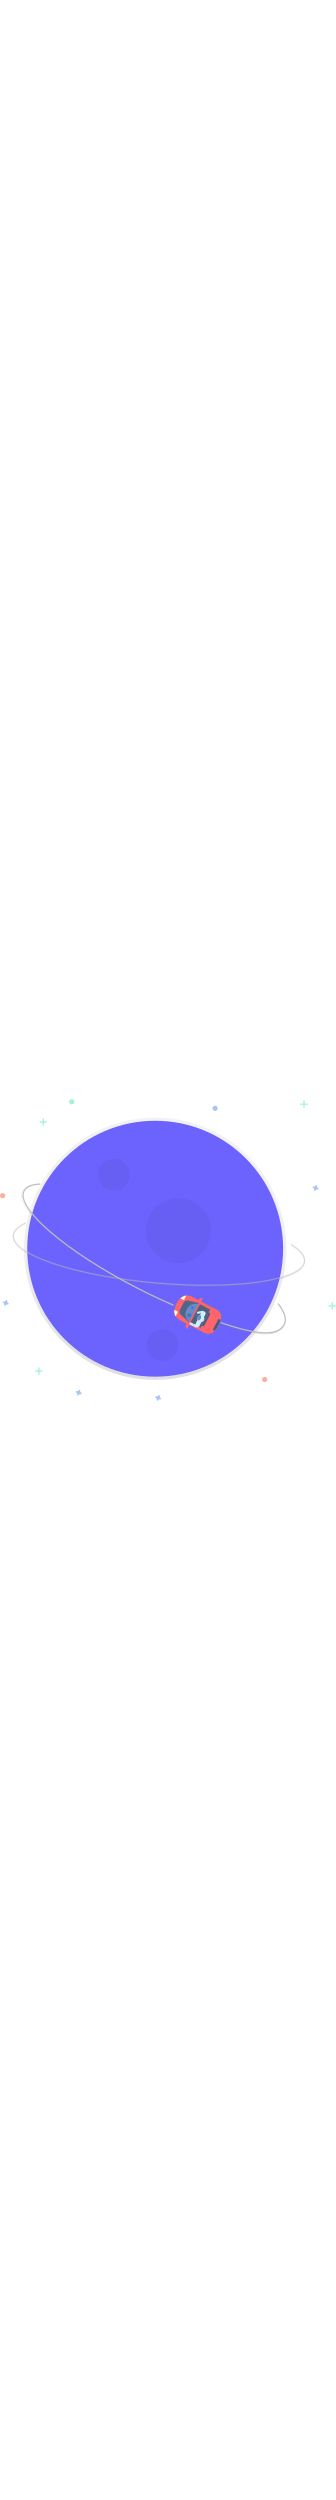
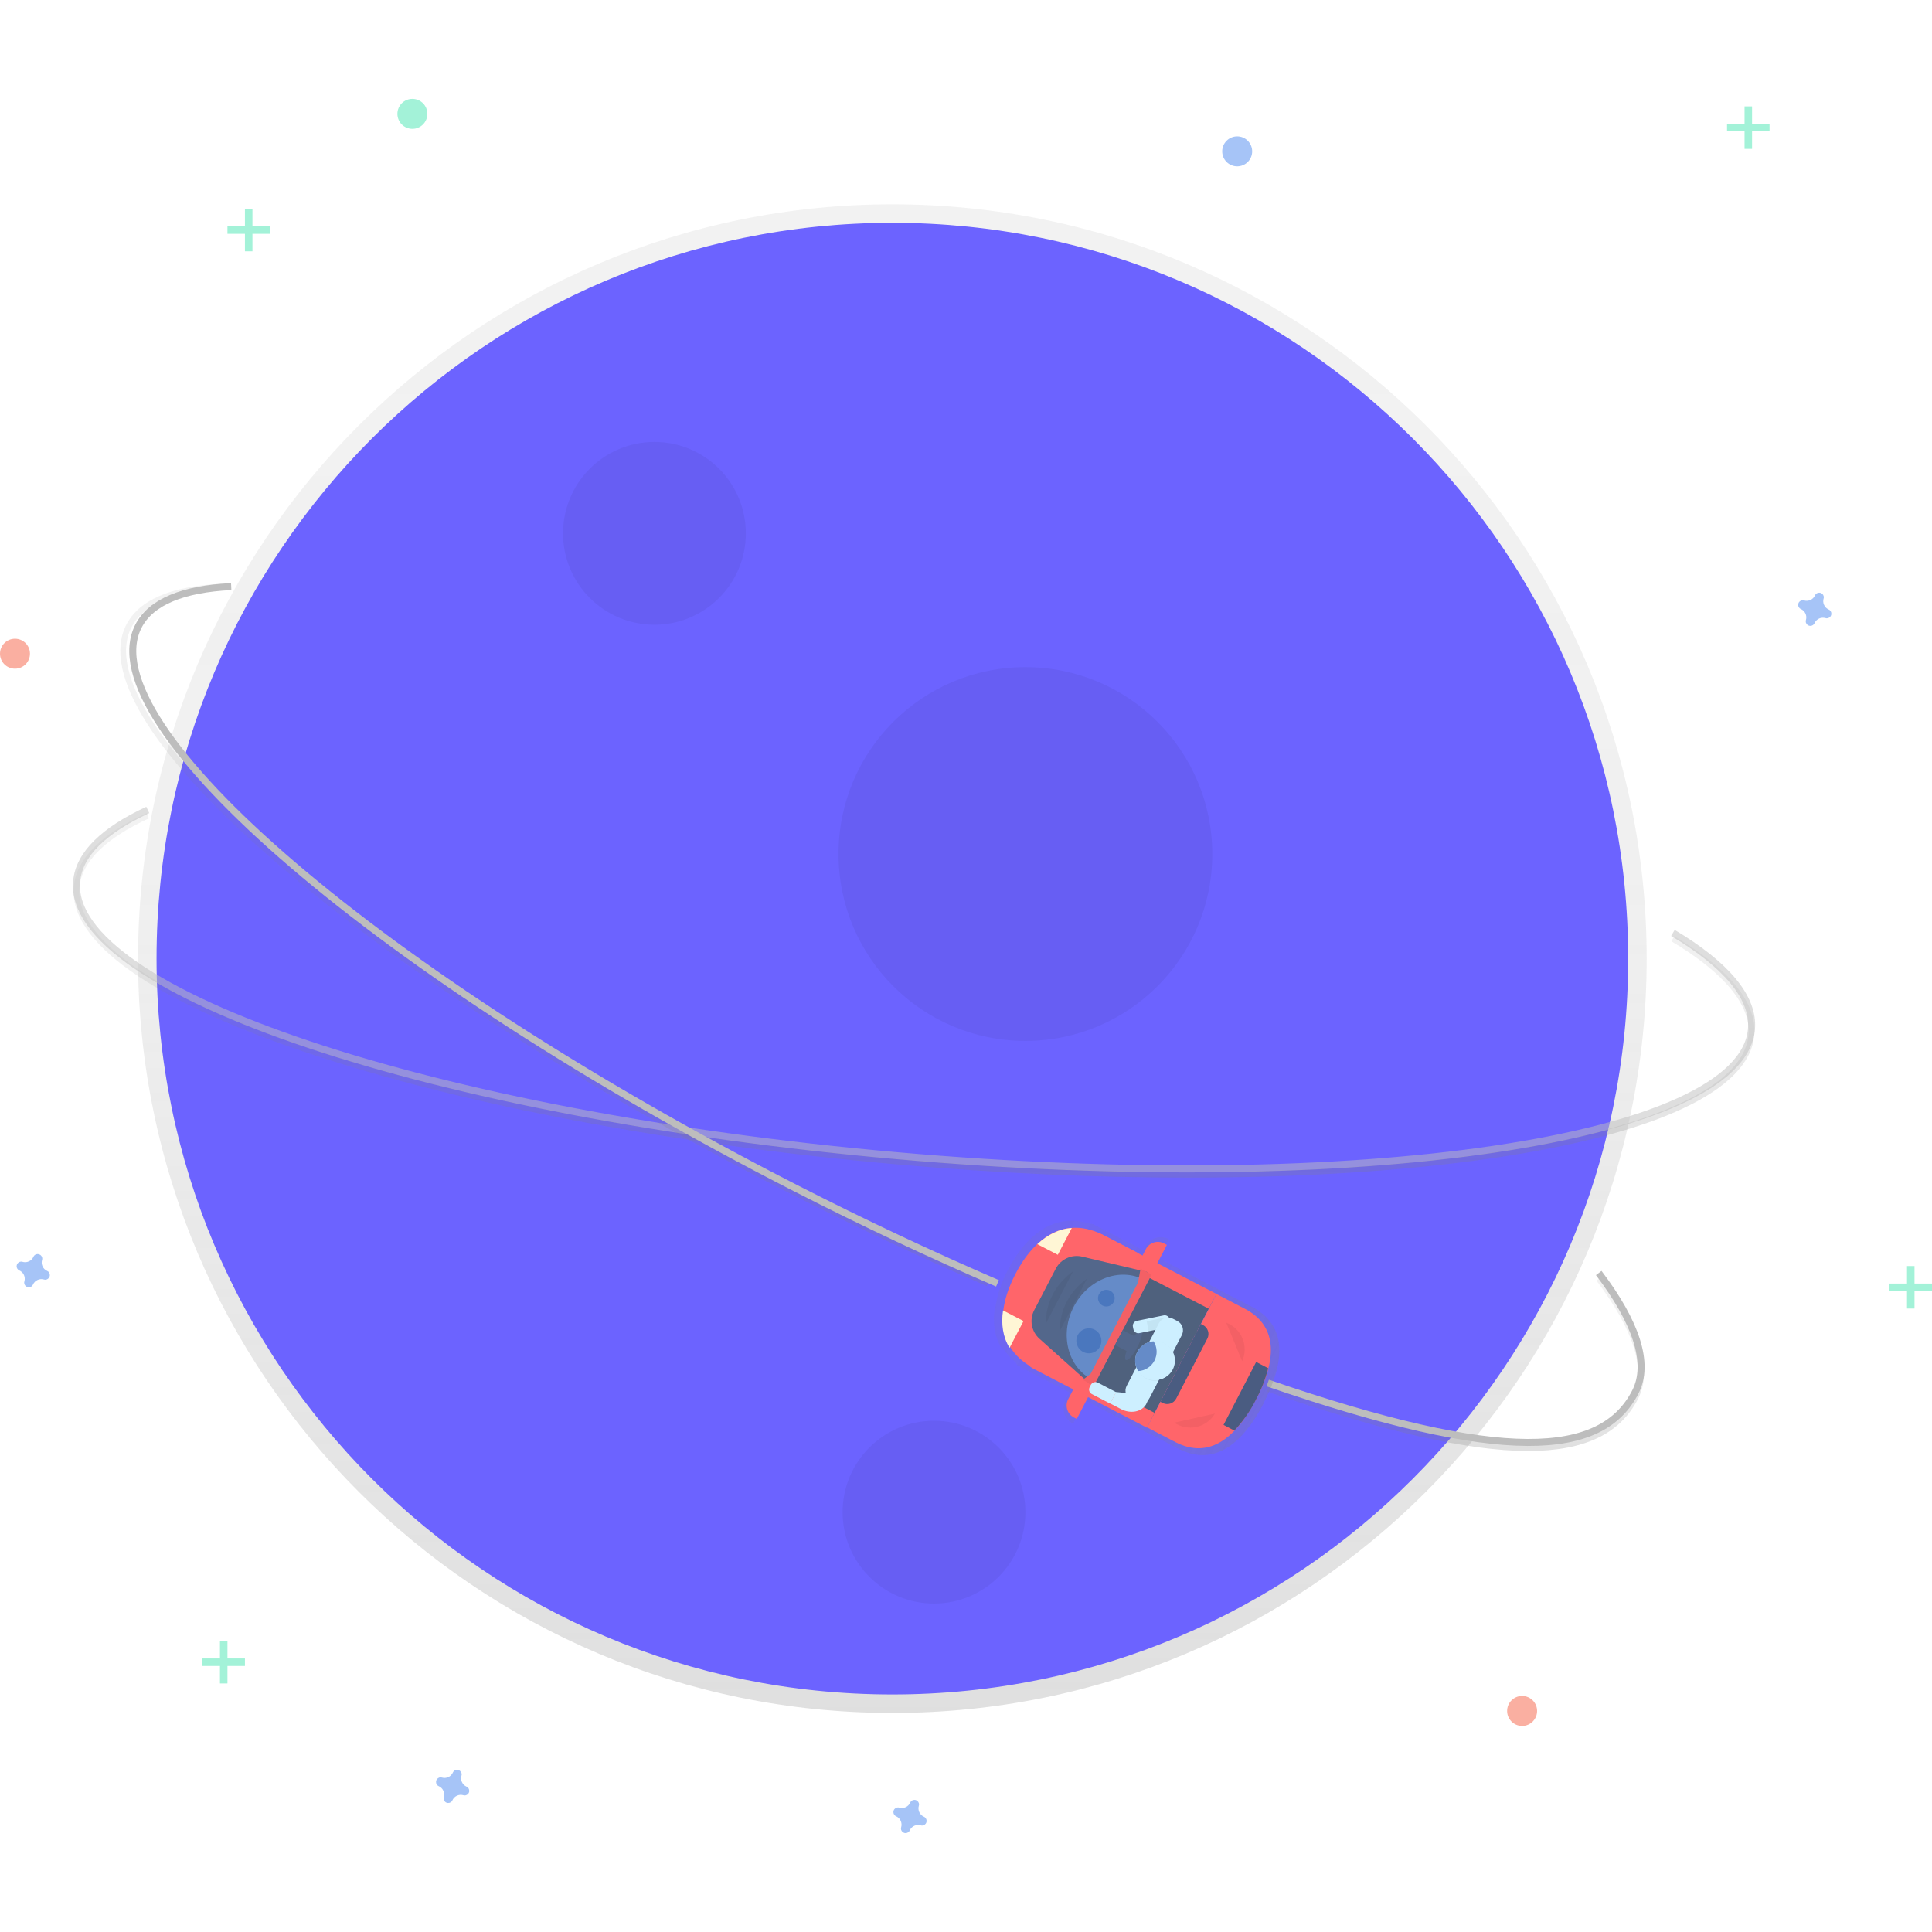
- <svg xmlns="http://www.w3.org/2000/svg" xmlns:xlink="http://www.w3.org/1999/xlink" id="8abbfe23-26e0-4ef7-83d7-6944c41cdadc" data-name="Layer 1" width="100" height="744.16" viewBox="0 0 829 744.16">
+ <svg xmlns="http://www.w3.org/2000/svg" xmlns:xlink="http://www.w3.org/1999/xlink" id="8abbfe23-26e0-4ef7-83d7-6944c41cdadc" data-name="Layer 1" width="100" height="100" viewBox="0 0 829 744.16">
  <defs>
    <linearGradient id="8d3987ee-7da6-4397-b7c6-fc969519ed63" x1="382.9" y1="692.59" x2="382.9" y2="45.25" gradientUnits="userSpaceOnUse">
      <stop offset="0" stop-color="gray" stop-opacity="0.25" />
      <stop offset="0.54" stop-color="gray" stop-opacity="0.12" />
      <stop offset="1" stop-color="gray" stop-opacity="0.1" />
    </linearGradient>
    <linearGradient id="41a98616-cc8d-45ca-bf5b-bcdeacba7b4f" x1="577.21" y1="539.76" x2="577.21" y2="383.34" xlink:href="#8d3987ee-7da6-4397-b7c6-fc969519ed63" />
    <linearGradient id="cbeba5be-4290-4dae-bc1b-44a303762a01" x1="422.99" y1="586.26" x2="422.99" y2="284.95" xlink:href="#8d3987ee-7da6-4397-b7c6-fc969519ed63" />
    <linearGradient id="d7c56f50-4219-4953-bdbb-ce8107747d0c" x1="809.48" y1="657.06" x2="809.48" y2="582.42" xlink:href="#8d3987ee-7da6-4397-b7c6-fc969519ed63" />
    <linearGradient id="65800a0c-0f7d-440b-866d-d9a2d0291c31" x1="728.61" y1="677.75" x2="728.61" y2="553.95" gradientTransform="translate(-210.42 971.61) rotate(-62.55)" xlink:href="#8d3987ee-7da6-4397-b7c6-fc969519ed63" />
  </defs>
  <circle cx="382.9" cy="368.92" r="323.67" fill="url(#8d3987ee-7da6-4397-b7c6-fc969519ed63)" />
  <circle cx="382.9" cy="368.92" r="315.73" fill="#6c63ff" />
  <circle cx="280.81" cy="186.43" r="39.22" opacity="0.05" />
  <circle cx="400.77" cy="606.43" r="39.22" opacity="0.05" />
  <circle cx="439.99" cy="324.03" r="80.19" opacity="0.05" />
  <path d="M694.73,539.76c-39.72,0-82-1.9-125.22-5.72-96.07-8.48-185.62-25.41-252.14-47.66-67-22.43-102.8-47.77-100.72-71.35,1.05-11.94,11.57-22.6,31.25-31.68l1,2.25c-18.82,8.68-28.85,18.65-29.82,29.65s7.35,22.84,24.75,34.82c17.1,11.77,42.09,23.19,74.29,34,66.35,22.2,155.69,39.08,251.58,47.54s186.81,7.49,256-2.74c33.58-5,60.19-11.84,79.09-20.43,19.24-8.74,29.49-18.82,30.47-29.95,1.12-12.67-10.33-26.56-33.1-40.16l1.27-2.13c24,14.33,35.53,28.63,34.3,42.51-2.08,23.59-41.74,42.27-111.66,52.6C788,536.92,743.23,539.75,694.73,539.76Z" transform="translate(-185 -76.87)" fill="url(#41a98616-cc8d-45ca-bf5b-bcdeacba7b4f)" />
  <path d="M902.83,434.76c22.71,13.57,34.91,27.67,33.7,41.33-4.19,47.47-168.46,71.75-366.91,54.23s-355.93-70.2-351.74-117.67c1-11.73,11.85-22,30.53-30.66" transform="translate(-185 -76.87)" fill="none" stroke="#bdbdbd" stroke-miterlimit="10" stroke-width="3" opacity="0.5" />
  <path d="M608.39,586.26c-28.62-12.34-57.83-26.11-86.81-40.94-85.87-43.92-162.52-93.21-215.83-138.81-53.72-45.94-77.36-82.85-66.58-103.94,5.46-10.68,19.21-16.61,40.85-17.64l.12,2.47c-20.7,1-33.74,6.46-38.77,16.29s-1.76,23.93,9.88,41.56c11.43,17.32,30.31,37.3,56.11,59.36C360.52,450.11,437,499.29,522.7,543.12c28.94,14.8,58.09,28.55,86.67,40.87Z" transform="translate(-185 -76.87)" fill="url(#cbeba5be-4290-4dae-bc1b-44a303762a01)" />
  <path d="M613,585.12c-28.09-12.11-57.19-25.79-86.74-40.9C348.89,453.51,222.7,345.57,244.4,303.15c5.36-10.48,19.25-16,39.81-17" transform="translate(-185 -76.87)" fill="none" stroke="#bdbdbd" stroke-miterlimit="10" stroke-width="3" />
  <path d="M840.73,657.06c-26,0-62.67-8.5-112.17-25.56l.81-2.34c94.46,32.54,141.19,33.86,156.25,4.41,5.79-11.32.39-28.49-15.61-49.65l2-1.49c16.86,22.28,22.19,39.87,15.84,52.27C880.2,649.59,865.12,657.05,840.73,657.06Z" transform="translate(-185 -76.87)" fill="url(#d7c56f50-4219-4953-bdbb-ce8107747d0c)" />
  <path d="M871,580.69c16,21.1,22,38.75,15.73,51-14.39,28.13-56.6,31-157.76-3.8" transform="translate(-185 -76.87)" fill="none" stroke="#bdbdbd" stroke-miterlimit="10" stroke-width="3" />
  <g opacity="0.5">
    <rect x="94.38" y="661.7" width="3.22" height="18.23" fill="#47e6b1" />
    <rect x="279.38" y="738.56" width="3.22" height="18.23" transform="translate(843.66 389.83) rotate(90)" fill="#47e6b1" />
  </g>
  <g opacity="0.5">
    <rect x="748.57" y="3.22" width="3.22" height="18.23" fill="#47e6b1" />
    <rect x="933.57" y="80.08" width="3.22" height="18.23" transform="translate(839.37 -922.84) rotate(90)" fill="#47e6b1" />
  </g>
  <g opacity="0.5">
    <rect x="818.28" y="500.83" width="3.22" height="18.23" fill="#47e6b1" />
    <rect x="1003.28" y="577.7" width="3.22" height="18.23" transform="translate(1406.7 -494.94) rotate(90)" fill="#47e6b1" />
  </g>
  <g opacity="0.5">
    <rect x="105.1" y="47.19" width="3.22" height="18.23" fill="#47e6b1" />
    <rect x="290.1" y="124.05" width="3.22" height="18.23" transform="translate(239.88 -235.4) rotate(90)" fill="#47e6b1" />
  </g>
  <path d="M385.22,801.09a3.94,3.94,0,0,1-2.2-4.76,1.89,1.89,0,0,0,.09-.44h0a2,2,0,0,0-3.55-1.31h0a1.89,1.89,0,0,0-.22.39,3.94,3.94,0,0,1-4.76,2.2,1.89,1.89,0,0,0-.44-.09h0a2,2,0,0,0-1.31,3.55h0a1.89,1.89,0,0,0,.39.22,3.94,3.94,0,0,1,2.2,4.76,1.89,1.89,0,0,0-.09.44h0a2,2,0,0,0,3.55,1.31h0a1.89,1.89,0,0,0,.22-.39,3.94,3.94,0,0,1,4.76-2.2,1.89,1.89,0,0,0,.44.09h0a2,2,0,0,0,1.31-3.55h0A1.89,1.89,0,0,0,385.22,801.09Z" transform="translate(-185 -76.87)" fill="#4d8af0" opacity="0.5" />
  <path d="M581.47,814a3.94,3.94,0,0,1-2.2-4.76,1.89,1.89,0,0,0,.09-.44h0a2,2,0,0,0-3.55-1.31h0a1.89,1.89,0,0,0-.22.39,3.94,3.94,0,0,1-4.76,2.2,1.89,1.89,0,0,0-.44-.09h0a2,2,0,0,0-1.31,3.55h0a1.89,1.89,0,0,0,.39.22,3.94,3.94,0,0,1,2.2,4.76,1.89,1.89,0,0,0-.09.44h0a2,2,0,0,0,3.55,1.31h0a1.89,1.89,0,0,0,.22-.39,3.94,3.94,0,0,1,4.76-2.2,1.89,1.89,0,0,0,.44.09h0a2,2,0,0,0,1.31-3.55h0A1.89,1.89,0,0,0,581.47,814Z" transform="translate(-185 -76.87)" fill="#4d8af0" opacity="0.5" />
  <path d="M969.7,296a3.94,3.94,0,0,1-2.2-4.76,1.89,1.89,0,0,0,.09-.44h0a2,2,0,0,0-3.55-1.31h0a1.89,1.89,0,0,0-.22.39,3.94,3.94,0,0,1-4.76,2.2,1.89,1.89,0,0,0-.44-.09h0a2,2,0,0,0-1.31,3.55h0a1.89,1.89,0,0,0,.39.22,3.94,3.94,0,0,1,2.2,4.76,1.89,1.89,0,0,0-.09.44h0a2,2,0,0,0,3.55,1.31h0a1.89,1.89,0,0,0,.22-.39,3.94,3.94,0,0,1,4.76-2.2,1.89,1.89,0,0,0,.44.09h0a2,2,0,0,0,1.31-3.55h0A1.89,1.89,0,0,0,969.7,296Z" transform="translate(-185 -76.87)" fill="#4d8af0" opacity="0.5" />
  <path d="M205.26,579.8a3.94,3.94,0,0,1-2.2-4.76,1.89,1.89,0,0,0,.09-.44h0a2,2,0,0,0-3.55-1.31h0a1.89,1.89,0,0,0-.22.39,3.94,3.94,0,0,1-4.76,2.2,1.89,1.89,0,0,0-.44-.09h0a2,2,0,0,0-1.31,3.55h0a1.89,1.89,0,0,0,.39.22,3.94,3.94,0,0,1,2.2,4.76,1.89,1.89,0,0,0-.09.44h0a2,2,0,0,0,3.55,1.31h0a1.89,1.89,0,0,0,.22-.39,3.94,3.94,0,0,1,4.76-2.2,1.89,1.89,0,0,0,.44.09h0a2,2,0,0,0,1.31-3.55h0A1.89,1.89,0,0,0,205.26,579.8Z" transform="translate(-185 -76.87)" fill="#4d8af0" opacity="0.5" />
  <circle cx="6.43" cy="238.08" r="6.43" fill="#f55f44" opacity="0.5" />
  <circle cx="530.86" cy="22.52" r="6.43" fill="#4d8af0" opacity="0.5" />
  <circle cx="176.95" cy="6.43" r="6.43" fill="#47e6b1" opacity="0.5" />
  <circle cx="653.12" cy="691.73" r="6.43" fill="#f55f44" opacity="0.5" />
  <path d="M686.59,566.15a7.62,7.62,0,0,0-10.27,3.25l-.78,1.5-1.78-.93-15.91-8.26-3.46-1.8a3,3,0,0,0-1.57-.33c-15.23-5-27.45,4.63-35.33,19.8h0A49.7,49.7,0,0,0,612,596.06l-.18-.09c-.88,6.25-.06,12.11,3,17.07l.26-.51a24.56,24.56,0,0,0,5.82,6.56,2.32,2.32,0,0,0,1.19,1.52l21.78,11.31-1.66,3.19a7.62,7.62,0,0,0,3.25,10.27h0l5.17-10,26.86,13.95,1.76-3.38,1.76-3.38,2.63-5.07.09,0-6.1,11.74L690.48,656c15.64,8.12,27.59-2.31,36.27-18.47l0-.09.53-1,0,0h0l0-.09h0l0,0,.45-.89,0,0c8.3-16.45,10-32.21-5.72-40.36L709.2,588.5l-7.07,13.62-.09,0,3.61-6.95,1.66-3.19,1.85-3.57L682.3,574.41l4.29-8.26Zm-41,58.08.08.07-.09,0Z" transform="translate(-185 -76.87)" fill="url(#65800a0c-0f7d-440b-866d-d9a2d0291c31)" />
  <rect x="650.61" y="597.43" width="57.32" height="28.66" transform="translate(-361.71 855.76) rotate(-62.55)" fill="#4f617d" />
  <path d="M724,634.88l0-.09c-8.21,15.8-19.62,26.25-34.67,18.44l-12.11-6.29L707,589.71,719.1,596C734.15,603.82,732.21,619.08,724,634.88Z" transform="translate(-185 -76.87)" fill="#ff656a" />
  <path d="M724,634.79l0,0,0,0Z" transform="translate(-185 -76.87)" fill="#4a5c81" />
  <path d="M714.65,648.3A55.65,55.65,0,0,0,724,634.84a59.11,59.11,0,0,0,5.17-13.29L724,618.86l-14,27Z" transform="translate(-185 -76.87)" fill="#4a5c81" />
  <path d="M675.15,617.71h37.62a0,0,0,0,1,0,0v1.05a4.32,4.32,0,0,1-4.32,4.32h-29a4.32,4.32,0,0,1-4.32-4.32v-1.05A0,0,0,0,1,675.15,617.71Z" transform="translate(-361.46 873.45) rotate(-62.55)" fill="#4a5c81" />
  <path d="M653.93,599.31h1.4a0,0,0,0,1,0,0v60.9a0,0,0,0,1,0,0h-7.16a0,0,0,0,1,0,0V605.08A5.76,5.76,0,0,1,653.93,599.31Z" transform="translate(-392.52 841.05) rotate(-62.55)" fill="#ff6469" />
  <path d="M674.68,548.27h1.4a5.76,5.76,0,0,1,5.76,5.76v55.14a0,0,0,0,1,0,0h-7.16a0,0,0,0,1,0,0v-60.9A0,0,0,0,1,674.68,548.27Z" transform="translate(-332.93 837.05) rotate(-62.55)" fill="#ff6469" />
  <path d="M673.65,572.28l-29.72,57.23-15-7.77c-16.53-8.59-16.44-24.81-8.24-40.61h0c8.21-15.8,21.43-25.2,38-16.62Z" transform="translate(-185 -76.87)" fill="#ff656a" />
  <path d="M618.18,612.8l6-11.5-8.79-4.56C614.53,602.62,615.31,608.13,618.18,612.8Z" transform="translate(-185 -76.87)" fill="#fff6d5" />
  <path d="M644.89,561.37l-6,11.5-8.79-4.56C634.47,564.24,639.42,561.7,644.89,561.37Z" transform="translate(-185 -76.87)" fill="#fff6d5" />
  <path d="M646.69,633.22h5a0,0,0,0,1,0,0v7.16a0,0,0,0,1,0,0H640.93a0,0,0,0,1,0,0V639A5.76,5.76,0,0,1,646.69,633.22Z" transform="translate(-401.71 840) rotate(-62.55)" fill="#ff6469" />
  <path d="M674.69,568.22h10.75a0,0,0,0,1,0,0v7.16a0,0,0,0,1,0,0h-5a5.76,5.76,0,0,1-5.76-5.76v-1.4A0,0,0,0,1,674.69,568.22Z" transform="translate(1315.95 154.96) rotate(117.45)" fill="#ff6469" />
  <path d="M677.44,580.31l-24.86,47.87L631,608.88a10.15,10.15,0,0,1-2.24-12.24L638,578.86a10.15,10.15,0,0,1,11.35-5.2Z" transform="translate(-185 -76.87)" fill="#53678b" />
  <path d="M653.67,626.5c-10.54-5.47-14.09-19.51-7.93-31.37s19.69-17,30.22-11.55" transform="translate(-185 -76.87)" fill="#658bc8" />
  <polygon points="494.16 504.45 469.39 552.14 464.62 549.66 467.98 547.08 488.33 507.91 489.39 501.97 494.16 504.45" fill="#ff656a" />
  <polygon points="494.16 504.45 469.39 552.14 464.62 549.66 467.98 547.08 488.33 507.91 489.39 501.97 494.16 504.45" opacity="0.05" />
  <rect x="664.63" y="606.36" width="7.16" height="7.16" transform="translate(-366.06 844.97) rotate(-62.55)" fill="#53678b" />
  <ellipse cx="671.4" cy="611.6" rx="7.16" ry="1.79" transform="translate(-365.81 848.68) rotate(-62.55)" fill="#53678b" />
  <path d="M688.86,644.9A12.27,12.27,0,0,0,706.33,641" transform="translate(-185 -76.87)" opacity="0.05" />
  <path d="M711.16,602A12.27,12.27,0,0,1,718,618.52" transform="translate(-185 -76.87)" opacity="0.05" />
  <path d="M633.89,602.21s-1.41-12.84,11.56-22.25" transform="translate(-185 -76.87)" opacity="0.05" />
  <path d="M639.89,605.33s-1.41-12.84,11.56-22.25" transform="translate(-185 -76.87)" opacity="0.05" />
  <circle cx="652.2" cy="609.7" r="5.37" transform="translate(-374.48 830.62) rotate(-62.55)" fill="#4a77be" />
  <circle cx="659.69" cy="591.39" r="3.58" transform="translate(-354.19 827.4) rotate(-62.55)" fill="#4a77be" />
  <path d="M679.67,595.44h1.05a2.16,2.16,0,0,1,2.16,2.16v11.75a2.21,2.21,0,0,1-2.21,2.21h-3.17a0,0,0,0,1,0,0v-14A2.16,2.16,0,0,1,679.67,595.44Z" transform="matrix(-0.2, -0.98, 0.98, -0.2, 38.73, 1313.09)" fill="#cdefff" />
  <path d="M680.15,597.59h5.37a0,0,0,0,1,0,0V604a4.32,4.32,0,0,1-4.32,4.32h-1.05a0,0,0,0,1,0,0V597.59A0,0,0,0,1,680.15,597.59Z" transform="translate(42.41 1315.03) rotate(-101.45)" opacity="0.05" />
  <path d="M672,623.88h9.39a0,0,0,0,1,0,0V635a0,0,0,0,1,0,0H672a4.45,4.45,0,0,1-4.45-4.45v-2.17A4.45,4.45,0,0,1,672,623.88Z" transform="translate(-379.98 861) rotate(-62.55)" fill="#cdefff" />
  <path d="M678.53,633.27l-1.79,3.83c-1.94,3.22-6.64,4.1-10.69,2l-4.7-2.44,2.55-4.92Z" transform="translate(-185 -76.87)" fill="#cdefff" />
  <path d="M657.16,626.1h1.08a2.23,2.23,0,0,1,2.23,2.23v8.85a0,0,0,0,1,0,0h-5.54a0,0,0,0,1,0,0v-8.85A2.23,2.23,0,0,1,657.16,626.1Z" transform="translate(-390.98 847.33) rotate(-62.55)" fill="#cdefff" />
  <path d="M676.92,626a8.27,8.27,0,0,0,5.3.8l.26-.51-9.6-5A8.28,8.28,0,0,0,676.92,626Z" transform="translate(-185 -76.87)" opacity="0.05" />
  <path d="M683.62,601.49H693a0,0,0,0,1,0,0v11.08a0,0,0,0,1,0,0h-9.39a4.45,4.45,0,0,1-4.45-4.45v-2.17a4.45,4.45,0,0,1,4.45-4.45Z" transform="translate(1356.01 201.07) rotate(117.45)" fill="#cdefff" />
  <path d="M684.72,611a8.27,8.27,0,0,1,3.71,3.88l-.26.51-9.6-5A8.28,8.28,0,0,1,684.72,611Z" transform="translate(-185 -76.87)" opacity="0.05" />
  <circle cx="680.82" cy="618.16" r="8.31" transform="translate(-366.56 860.59) rotate(-62.55)" fill="#cdefff" />
  <circle cx="680.41" cy="618.29" r="8.31" transform="translate(-366.9 860.29) rotate(-62.55)" fill="#cdefff" />
  <path d="M673,614.46a8.3,8.3,0,0,0,.37,8.3A8.31,8.31,0,0,0,680,610,8.3,8.3,0,0,0,673,614.46Z" transform="translate(-185 -76.87)" fill="#658bc8" />
</svg>
